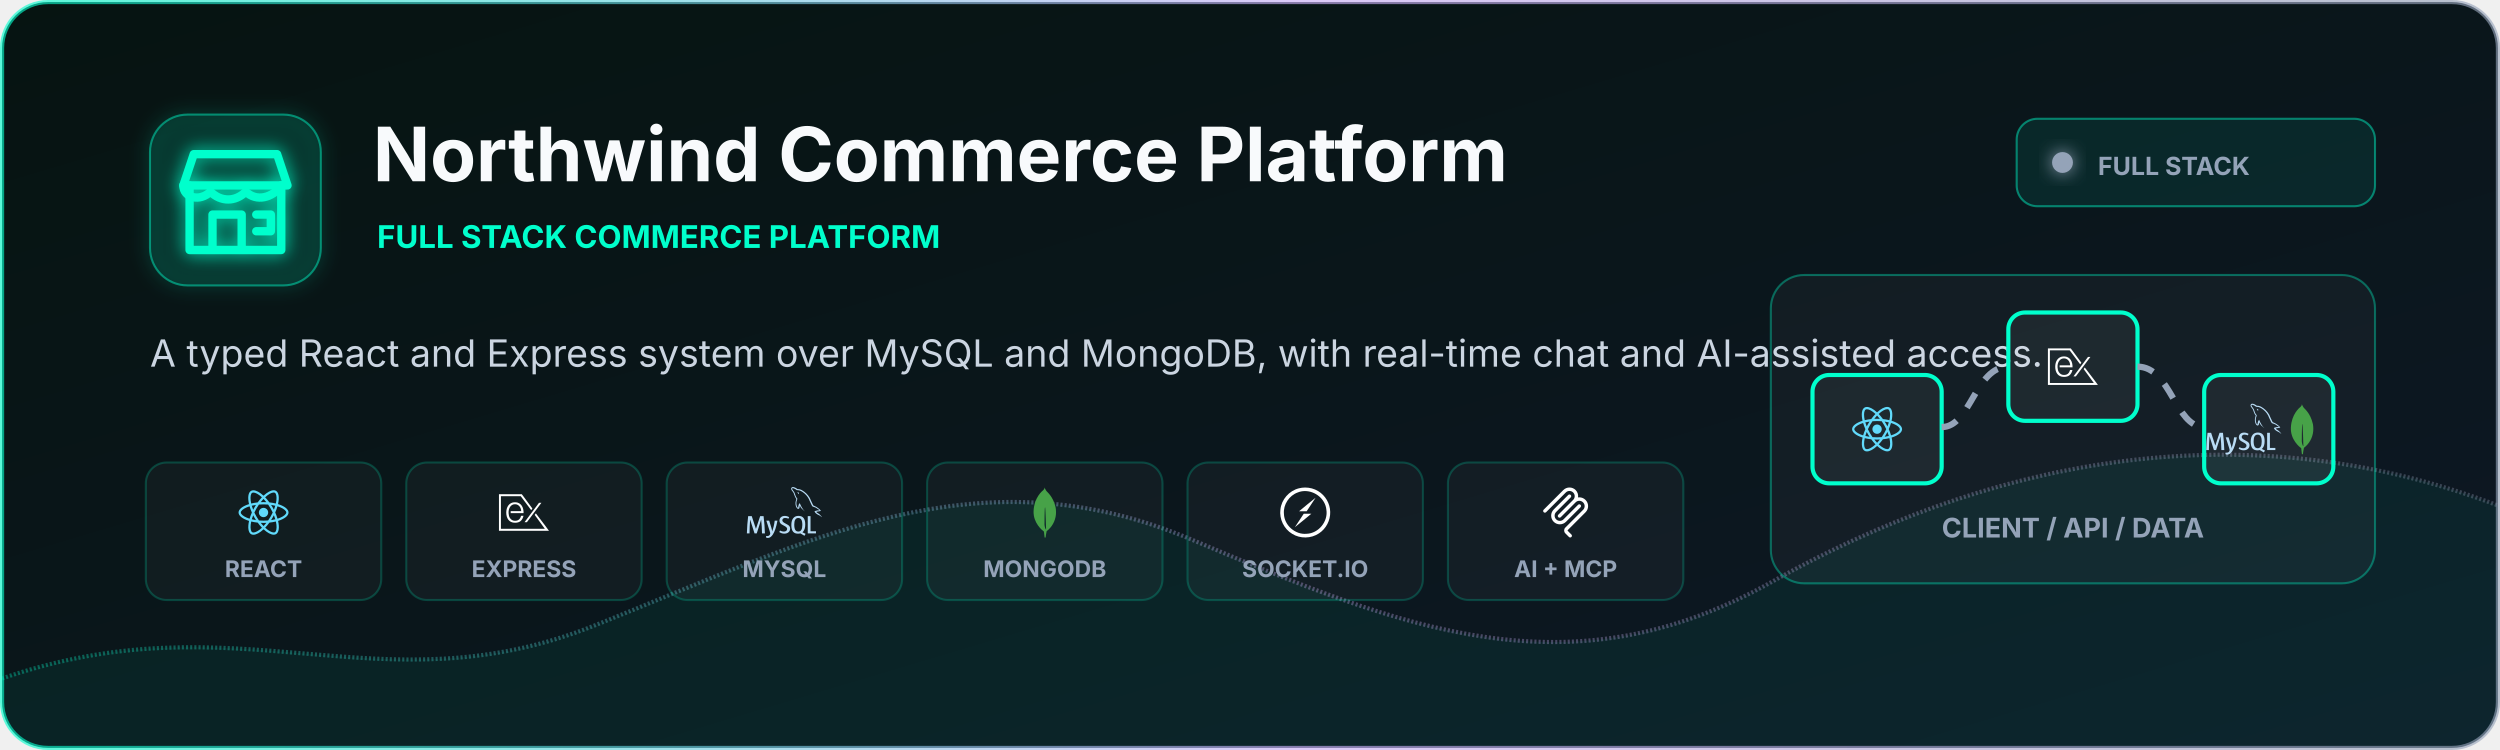
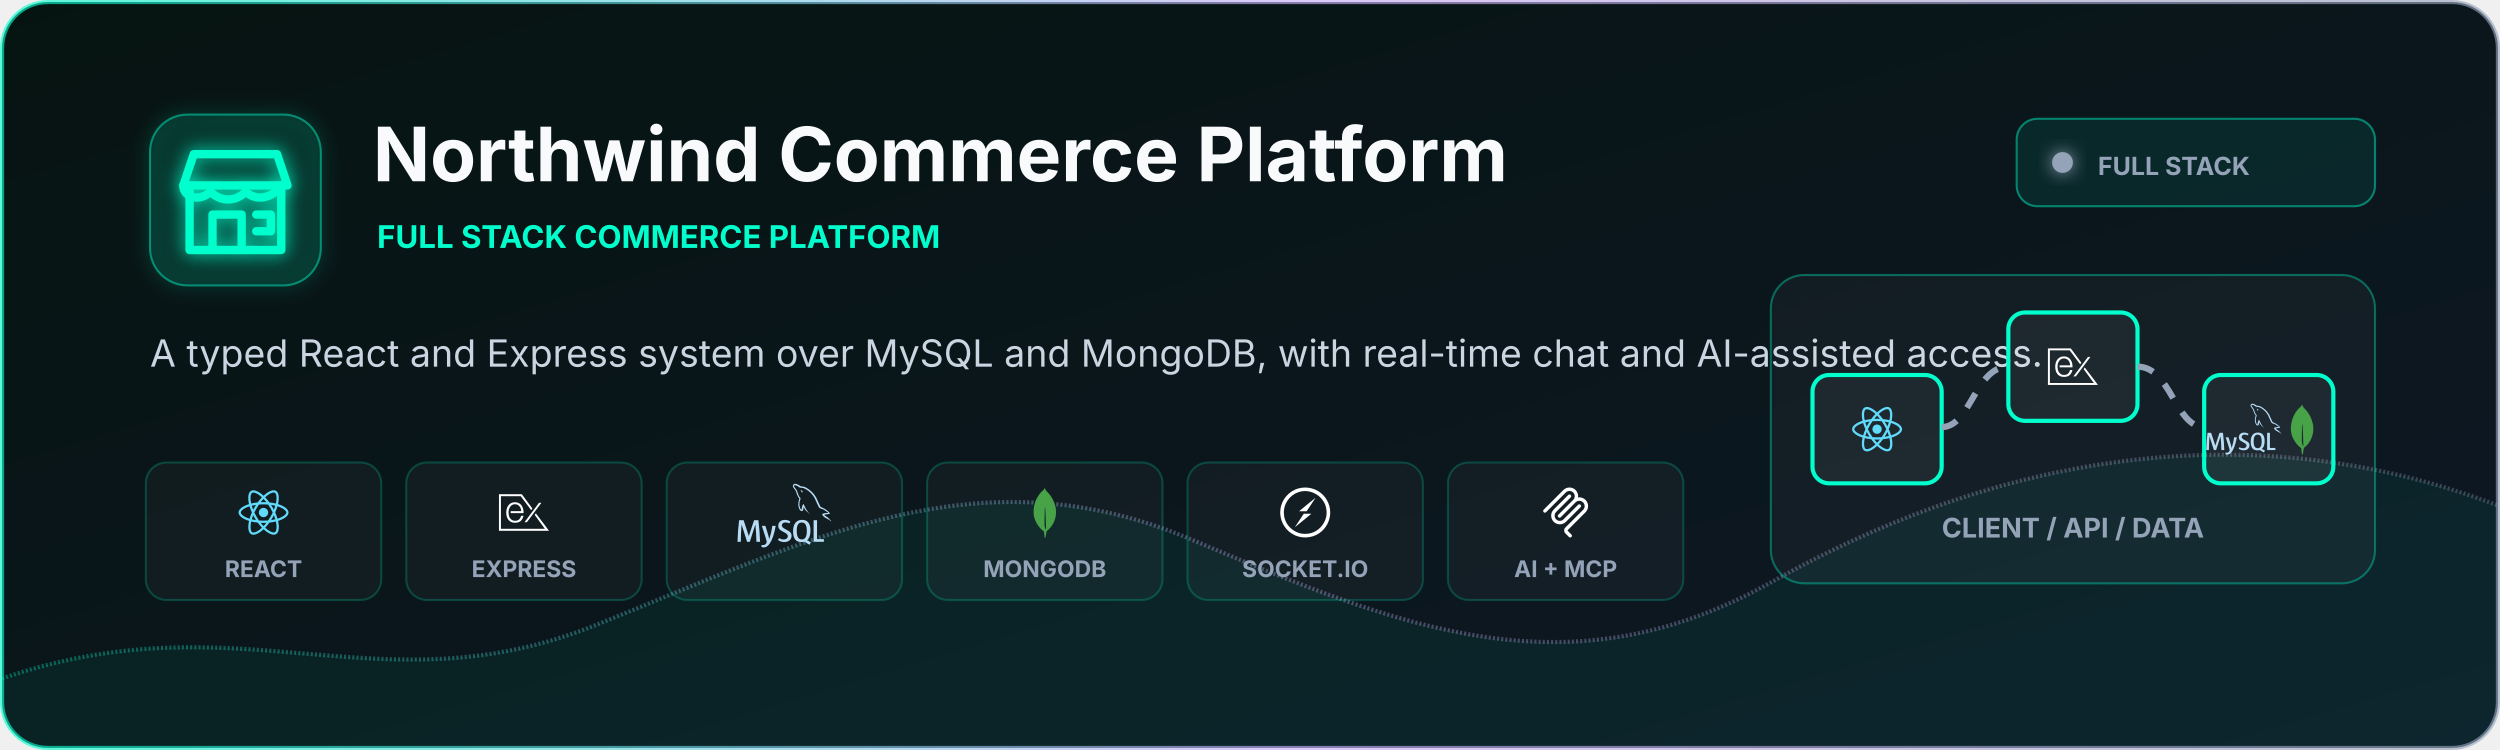
<svg xmlns="http://www.w3.org/2000/svg" width="1200" height="360" viewBox="0 0 1200 360" role="img" aria-labelledby="title desc">
  <defs>
    <linearGradient id="bg" x1="0" y1="0" x2="1" y2="1">
      <stop stop-color="#061411" />
      <stop offset="1" stop-color="#0e1825" />
    </linearGradient>
    <linearGradient id="edge" x1="0" y1="0" x2="1" y2="0">
      <stop stop-color="#00ffcc" />
      <stop offset=".52" stop-color="#d1b3ff" />
      <stop offset="1" stop-color="#94a3b8" />
    </linearGradient>
    <linearGradient id="flow" x1="0" y1="0" x2="1" y2="0">
      <stop stop-color="#00ffcc" />
      <stop offset=".5" stop-color="#d1b3ff" />
      <stop offset="1" stop-color="#94a3b8" />
    </linearGradient>
    <filter id="glow" x="-60%" y="-60%" width="220%" height="220%">
      <feGaussianBlur stdDeviation="4" result="blur" />
      <feMerge>
        <feMergeNode in="blur" />
        <feMergeNode in="SourceGraphic" />
      </feMerge>
    </filter>
    <marker id="arrow" viewBox="0 0 10 10" refX="9" refY="5" markerWidth="7" markerHeight="7" orient="auto">
      <path d="M0 0 10 5 0 10Z" fill="#94a3b8" />
    </marker>
    <clipPath id="frame">
      <rect x="1" y="1" width="1198" height="358" rx="22" />
    </clipPath>
  </defs>
  <g clip-path="url(#frame)">
    <rect width="1200" height="360" fill="url(#bg)" />
    <path d="M0 326C115 286 181 342 286 300s184-84 286-41 181 75 279 20 221-85 349-36v117H0Z" fill="#00ffcc" fill-opacity=".055" />
    <path d="M0 326C115 286 181 342 286 300s184-84 286-41 181 75 279 20 221-85 349-36" fill="none" stroke="url(#edge)" stroke-width="2" stroke-opacity=".32" pathLength="1" stroke-dasharray="1" stroke-dashoffset="1">
      <animate attributeName="stroke-dashoffset" from="1" to="0" dur="3s" fill="freeze" />
    </path>
    <g transform="translate(72 55)" color="#00ffcc" filter="url(#glow)">
      <rect width="82" height="82" rx="18" fill="#00ffcc" fill-opacity=".08" stroke="#00ffcc" stroke-opacity=".45" />
      <g transform="translate(9 9)">
        <g fill="none" stroke="currentColor" stroke-width="4" stroke-linecap="round" stroke-linejoin="round">
          <path d="M7 25h50l-5-15H12Z" />
          <path d="M10 25v31h44V25M21 56V39h14v17M42 39h7v8h-7" />
          <path d="M7 25c0 6 8 8 13 3 5 5 12 5 17 0 5 5 13 3 17-3" />
        </g>
      </g>
      <animateTransform attributeName="transform" type="translate" values="72 55;72 49;72 55" dur="5s" repeatCount="indefinite" />
    </g>
    <text x="179" y="87" fill="#f8fafc" font-family="Segoe UI, Inter, Arial, sans-serif" font-size="36" font-weight="750">Northwind Commerce Platform</text>
    <text x="181" y="119" fill="#00ffcc" font-family="Segoe UI, Inter, Arial, sans-serif" font-size="15" font-weight="700">FULL STACK COMMERCE PLATFORM</text>
    <text x="72" y="176" fill="#cbd5e1" font-family="Segoe UI, Inter, Arial, sans-serif" font-size="18">A typed React and Express system over MySQL and MongoDB, with real-time chat and AI-assisted access.</text>
    <g transform="translate(968 57)">
      <rect width="172" height="42" rx="10" fill="#00ffcc" fill-opacity=".08" stroke="#00ffcc" stroke-opacity=".45" />
      <circle cx="22" cy="21" r="5" fill="#94a3b8" filter="url(#glow)">
        <animate attributeName="opacity" values="1;.3;1" dur="1.8s" repeatCount="indefinite" />
      </circle>
      <text x="39" y="27" fill="#94a3b8" font-family="Segoe UI, Inter, Arial, sans-serif" font-size="12" font-weight="750">FULL STACK</text>
    </g>
    <g transform="translate(70 222)">
      <rect width="113" height="66" rx="10" fill="#ffffff" fill-opacity=".035" stroke="#00ffcc" stroke-opacity=".2" />
      <g transform="translate(44.5 12.0) scale(1)">
        <path d="M14.23 12.004a2.236 2.236 0 0 1-2.235 2.236 2.236 2.236 0 0 1-2.236-2.236 2.236 2.236 0 0 1 2.235-2.236 2.236 2.236 0 0 1 2.236 2.236zm2.648-10.69c-1.346 0-3.107.96-4.888 2.622-1.78-1.653-3.542-2.602-4.887-2.602-.41 0-.783.093-1.106.278-1.375.793-1.683 3.264-.973 6.365C1.98 8.917 0 10.42 0 12.004c0 1.59 1.99 3.097 5.043 4.03-.704 3.113-.39 5.588.988 6.38.32.187.69.275 1.102.275 1.345 0 3.107-.96 4.888-2.624 1.78 1.654 3.542 2.603 4.887 2.603.41 0 .783-.09 1.106-.275 1.374-.792 1.683-3.263.973-6.365C22.02 15.096 24 13.59 24 12.004c0-1.59-1.99-3.097-5.043-4.032.704-3.11.39-5.587-.988-6.38-.318-.184-.688-.277-1.092-.278zm-.005 1.09v.006c.225 0 .406.044.558.127.666.382.955 1.835.73 3.704-.054.46-.142.945-.25 1.44-.96-.236-2.006-.417-3.107-.534-.66-.905-1.345-1.727-2.035-2.447 1.592-1.48 3.087-2.292 4.105-2.295zm-9.77.02c1.012 0 2.514.808 4.11 2.28-.686.72-1.37 1.537-2.02 2.442-1.107.117-2.154.298-3.113.538-.112-.49-.195-.964-.254-1.42-.23-1.868.054-3.32.714-3.707.19-.09.4-.127.563-.132zm4.882 3.05c.455.468.91.992 1.36 1.564-.44-.02-.89-.034-1.345-.034-.46 0-.915.01-1.36.034.44-.572.895-1.096 1.345-1.565zM12 8.1c.74 0 1.477.034 2.202.093.406.582.802 1.203 1.183 1.86.372.64.71 1.29 1.018 1.946-.308.655-.646 1.31-1.013 1.95-.38.66-.773 1.288-1.18 1.87-.728.063-1.466.098-2.21.098-.74 0-1.477-.035-2.202-.093-.406-.582-.802-1.204-1.183-1.86-.372-.64-.71-1.29-1.018-1.946.303-.657.646-1.313 1.013-1.954.38-.66.773-1.286 1.18-1.868.728-.064 1.466-.098 2.21-.098zm-3.635.254c-.24.377-.48.763-.704 1.16-.225.39-.435.782-.635 1.174-.265-.656-.49-1.31-.676-1.947.64-.15 1.315-.283 2.015-.386zm7.26 0c.695.103 1.365.23 2.006.387-.18.632-.405 1.282-.66 1.933-.2-.39-.41-.783-.64-1.174-.225-.392-.465-.774-.705-1.146zm3.063.675c.484.15.944.317 1.375.498 1.732.74 2.852 1.708 2.852 2.476-.005.768-1.125 1.74-2.857 2.475-.42.18-.88.342-1.355.493-.28-.958-.646-1.956-1.1-2.98.45-1.017.81-2.01 1.085-2.964zm-13.395.004c.278.96.645 1.957 1.1 2.98-.45 1.017-.812 2.01-1.086 2.964-.484-.15-.944-.318-1.37-.5-1.732-.737-2.852-1.706-2.852-2.474 0-.768 1.12-1.742 2.852-2.476.42-.18.88-.342 1.356-.494zm11.678 4.28c.265.657.49 1.312.676 1.948-.64.157-1.316.29-2.016.39.24-.375.48-.762.705-1.158.225-.39.435-.788.636-1.18zm-9.945.02c.2.392.41.783.64 1.175.23.39.465.772.705 1.143-.695-.102-1.365-.23-2.006-.386.18-.63.406-1.282.66-1.933zM17.92 16.32c.112.493.2.968.254 1.423.23 1.868-.054 3.32-.714 3.708-.147.09-.338.128-.563.128-1.012 0-2.514-.807-4.11-2.28.686-.72 1.37-1.536 2.02-2.44 1.107-.118 2.154-.3 3.113-.54zm-11.83.01c.96.234 2.006.415 3.107.532.66.905 1.345 1.727 2.035 2.446-1.595 1.483-3.092 2.295-4.11 2.295-.22-.005-.406-.05-.553-.132-.666-.38-.955-1.834-.73-3.703.054-.46.142-.944.25-1.438zm4.56.64c.44.02.89.034 1.345.034.46 0 .915-.01 1.36-.034-.44.572-.895 1.095-1.345 1.565-.455-.47-.91-.993-1.36-1.565z" fill="#61DAFB" />
      </g>
      <text x="56.5" y="55" text-anchor="middle" fill="#94a3b8" font-family="Segoe UI, Inter, Arial, sans-serif" font-size="11" font-weight="750">REACT</text>
    </g>
    <g transform="translate(195 222)">
      <rect width="113" height="66" rx="10" fill="#ffffff" fill-opacity=".035" stroke="#00ffcc" stroke-opacity=".2" />
      <g transform="translate(44.5 12.0) scale(1)">
        <path d="M12.262 16.666h1.146l6.975-9.325H19.22zm9.778 1.441v.004l-4.334-5.706-.557.74 4.873 6.682H.945V4.173h9.505l5.026 6.7.574-.772-4.374-5.928h.003l-.719-.945H0v17.544h24zM10.917 8.705a3.8 3.8 0 0 0-1.292-1.183q-.796-.45-1.916-.45c-.746 0-1.37.14-1.906.424a3.76 3.76 0 0 0-1.31 1.12 4.9 4.9 0 0 0-.75 1.581 7.17 7.17 0 0 0 0 3.696c.148.567.402 1.101.75 1.573a3.5 3.5 0 0 0 1.31 1.066q.803.39 1.906.389 1.77 0 2.739-.868.966-.867 1.328-2.457h-1.139q-.271 1.084-.977 1.734-.704.651-1.952.65-.812 0-1.392-.342a3.1 3.1 0 0 1-.957-.869 3.5 3.5 0 0 1-.551-1.182 5 5 0 0 1-.17-1.133 9 9 0 0 0-.015-.286 4.5 4.5 0 0 1 .015-.829c.047-.418.147-.83.296-1.223A3.7 3.7 0 0 1 5.54 9.05a2.9 2.9 0 0 1 .922-.742q.541-.28 1.246-.28c.47 0 .869.093 1.23.28q.541.281.922.742.379.461.587 1.057t.225 1.246H5.625l.004.957h6.182a7.3 7.3 0 0 0-.18-1.924 4.9 4.9 0 0 0-.715-1.68z" fill="#FFFFFF" />
      </g>
      <text x="56.5" y="55" text-anchor="middle" fill="#94a3b8" font-family="Segoe UI, Inter, Arial, sans-serif" font-size="11" font-weight="750">EXPRESS</text>
    </g>
    <g transform="translate(320 222)">
      <rect width="113" height="66" rx="10" fill="#ffffff" fill-opacity=".035" stroke="#00ffcc" stroke-opacity=".2" />
-       <g transform="translate(38.5 6.0) scale(1.5)">
+       <g transform="translate(34.0 3.0) scale(1.875)">
        <path d="M16.405 5.501c-.115 0-.193.014-.274.033v.013h.014c.054.104.146.18.214.273.054.107.1.214.154.32l.014-.015c.094-.066.14-.172.14-.333-.04-.047-.046-.094-.08-.14-.04-.067-.126-.1-.18-.153zM5.77 18.695h-.927a50.854 50.854 0 00-.27-4.41h-.008l-1.41 4.41H2.45l-1.4-4.41h-.01a72.892 72.892 0 00-.195 4.41H0c.055-1.966.192-3.81.41-5.53h1.15l1.335 4.064h.008l1.347-4.064h1.095c.242 2.015.384 3.86.428 5.53zm4.017-4.08c-.378 2.045-.876 3.533-1.492 4.46-.482.716-1.01 1.073-1.583 1.073-.153 0-.34-.046-.566-.138v-.494c.11.017.24.026.386.026.268 0 .483-.075.647-.222.197-.18.295-.382.295-.605 0-.155-.077-.47-.23-.944L6.23 14.615h.91l.727 2.36c.164.536.233.91.205 1.123.4-1.064.678-2.227.835-3.483zm12.325 4.08h-2.63v-5.53h.885v4.85h1.745zm-3.32.135l-1.016-.5c.09-.076.177-.158.255-.25.433-.506.648-1.258.648-2.253 0-1.83-.718-2.746-2.155-2.746-.704 0-1.254.232-1.65.697-.43.508-.646 1.256-.646 2.245 0 .972.19 1.686.574 2.14.35.41.877.615 1.583.615.264 0 .506-.033.725-.098l1.325.772.36-.622zM15.5 17.588c-.225-.36-.337-.94-.337-1.736 0-1.393.424-2.09 1.27-2.09.443 0 .77.167.977.5.224.362.336.936.336 1.723 0 1.404-.424 2.108-1.27 2.108-.445 0-.77-.167-.978-.5zm-1.658-.425c0 .47-.172.856-.516 1.156-.344.3-.803.45-1.384.45-.543 0-1.064-.172-1.573-.515l.237-.476c.438.22.833.328 1.19.328.332 0 .593-.073.783-.22a.754.754 0 00.3-.615c0-.33-.23-.61-.648-.845-.388-.213-1.163-.657-1.163-.657-.422-.307-.632-.636-.632-1.177 0-.45.157-.81.47-1.085.315-.278.72-.415 1.22-.415.512 0 .98.136 1.4.41l-.213.476a2.726 2.726 0 00-1.064-.23c-.283 0-.502.068-.654.206a.685.685 0 00-.248.524c0 .328.234.61.666.85.393.215 1.187.67 1.187.67.433.305.648.63.648 1.168zm9.382-5.852c-.535-.014-.95.04-1.297.188-.1.04-.26.04-.274.167.055.053.063.14.11.214.08.134.218.313.346.407.14.11.28.216.427.31.26.16.555.255.81.416.145.094.293.213.44.313.073.05.12.14.214.172v-.02c-.046-.06-.06-.147-.105-.214-.067-.067-.134-.127-.2-.193a3.223 3.223 0 00-.695-.675c-.214-.146-.682-.35-.77-.595l-.013-.014c.146-.013.32-.066.46-.106.227-.06.435-.047.67-.106.106-.027.213-.06.32-.094v-.06c-.12-.12-.21-.283-.334-.395a8.867 8.867 0 00-1.104-.823c-.21-.134-.476-.22-.697-.334-.08-.04-.214-.06-.26-.127-.12-.146-.19-.34-.275-.514a17.69 17.69 0 01-.547-1.163c-.12-.262-.193-.523-.34-.763-.69-1.137-1.437-1.826-2.586-2.5-.247-.14-.543-.2-.856-.274-.167-.008-.334-.02-.5-.027-.11-.047-.216-.174-.31-.235-.38-.24-1.364-.76-1.644-.072-.18.434.267.862.422 1.082.115.153.26.328.34.5.047.116.06.235.107.356.106.294.207.622.347.897.073.14.153.287.247.413.054.073.146.107.167.227-.094.136-.1.334-.154.5-.24.757-.146 1.693.194 2.25.107.166.362.534.703.393.3-.12.234-.5.32-.835.02-.08.007-.133.048-.187v.015c.094.188.188.367.274.555.206.328.566.668.867.895.16.12.287.328.487.402v-.02h-.015c-.043-.058-.1-.086-.154-.133a3.445 3.445 0 01-.35-.4 8.76 8.76 0 01-.747-1.218c-.11-.21-.202-.436-.29-.643-.04-.08-.04-.2-.107-.24-.1.146-.247.273-.32.453-.127.288-.14.642-.188 1.01-.027.007-.014 0-.027.014-.214-.052-.287-.274-.367-.46-.2-.475-.233-1.238-.06-1.785.047-.14.247-.582.167-.716-.042-.127-.174-.2-.247-.303a2.478 2.478 0 01-.24-.427c-.16-.374-.24-.788-.414-1.162-.08-.173-.22-.354-.334-.513-.127-.18-.267-.307-.368-.52-.033-.073-.08-.194-.027-.274.014-.054.042-.075.094-.09.088-.072.335.022.422.062.247.1.455.194.662.334.094.066.195.193.315.226h.14c.214.047.455.014.655.073.355.114.675.28.962.46a5.953 5.953 0 012.085 2.286c.08.154.115.295.188.455.14.33.313.663.455.982.14.315.275.636.476.897.1.14.502.213.682.286.133.06.34.115.46.188.23.14.454.3.67.454.11.076.443.243.463.378z" fill="#B9DCF5" />
      </g>
-       <text x="56.5" y="55" text-anchor="middle" fill="#94a3b8" font-family="Segoe UI, Inter, Arial, sans-serif" font-size="11" font-weight="750">MYSQL</text>
    </g>
    <g transform="translate(445 222)">
      <rect width="113" height="66" rx="10" fill="#ffffff" fill-opacity=".035" stroke="#00ffcc" stroke-opacity=".2" />
      <g transform="translate(44.5 12.0) scale(1)">
        <path d="M17.193 9.555c-1.264-5.58-4.252-7.414-4.573-8.115-.28-.394-.53-.954-.735-1.44-.036.495-.055.685-.523 1.184-.723.566-4.438 3.682-4.74 10.02-.282 5.912 4.27 9.435 4.888 9.884l.07.05A73.49 73.49 0 0111.91 24h.481c.114-1.032.284-2.056.51-3.07.417-.296.604-.463.85-.693a11.342 11.342 0 003.639-8.464c.01-.814-.103-1.662-.197-2.218zm-5.336 8.195s0-8.291.275-8.29c.213 0 .49 10.695.49 10.695-.381-.045-.765-1.76-.765-2.405z" fill="#47A248" />
      </g>
      <text x="56.5" y="55" text-anchor="middle" fill="#94a3b8" font-family="Segoe UI, Inter, Arial, sans-serif" font-size="11" font-weight="750">MONGODB</text>
    </g>
    <g transform="translate(570 222)">
      <rect width="113" height="66" rx="10" fill="#ffffff" fill-opacity=".035" stroke="#00ffcc" stroke-opacity=".2" />
      <g transform="translate(44.5 12.0) scale(1)">
        <path d="M11.936.014a12.169 12.169 0 00-2.975.378C4.282 1.555.568 5.794.092 10.601c-.59 4.549 1.708 9.286 5.644 11.634 3.861 2.418 9.093 2.32 12.873-.223 3.397-2.206 5.512-6.228 5.386-10.284-.058-4.016-2.31-7.917-5.759-9.98C16.354.588 14.143.005 11.936.014zm-.063 1.696c4.945-.007 9.789 3.814 10.281 8.925.945 5.66-3.753 11.412-9.488 11.579-5.454.544-10.725-4.08-10.88-9.557-.407-4.434 2.516-8.835 6.698-10.3a9.113 9.113 0 013.388-.647zm5.091 3.225c-2.687 2.085-5.26 4.308-7.889 6.457 1.203.017 2.412.016 3.621.01 1.41-2.165 2.859-4.301 4.268-6.467zm-5.665 7.654c-1.41 2.166-2.86 4.309-4.27 6.474 2.693-2.08 5.255-4.32 7.902-6.456a255.413 255.413 0 00-3.632-.018z" fill="#FFFFFF" />
      </g>
      <text x="56.5" y="55" text-anchor="middle" fill="#94a3b8" font-family="Segoe UI, Inter, Arial, sans-serif" font-size="11" font-weight="750">SOCKET.IO</text>
    </g>
    <g transform="translate(695 222)">
      <rect width="113" height="66" rx="10" fill="#ffffff" fill-opacity=".035" stroke="#00ffcc" stroke-opacity=".2" />
      <g transform="translate(44.5 12.0) scale(1)">
        <path d="M13.85 0a4.16 4.16 0 0 0-2.95 1.217L1.456 10.66a.835.835 0 0 0 0 1.18.835.835 0 0 0 1.18 0l9.442-9.442a2.49 2.49 0 0 1 3.541 0 2.49 2.49 0 0 1 0 3.541L8.59 12.97l-.1.1a.835.835 0 0 0 0 1.18.835.835 0 0 0 1.18 0l.1-.098 7.03-7.034a2.49 2.49 0 0 1 3.542 0l.049.05a2.49 2.49 0 0 1 0 3.54l-8.54 8.54a1.96 1.96 0 0 0 0 2.755l1.753 1.753a.835.835 0 0 0 1.18 0 .835.835 0 0 0 0-1.18l-1.753-1.753a.266.266 0 0 1 0-.394l8.54-8.54a4.185 4.185 0 0 0 0-5.9l-.05-.05a4.16 4.16 0 0 0-2.95-1.218c-.2 0-.401.02-.6.048a4.17 4.17 0 0 0-1.17-3.552A4.16 4.16 0 0 0 13.85 0m0 3.333a.84.84 0 0 0-.59.245L6.275 10.56a4.186 4.186 0 0 0 0 5.902 4.186 4.186 0 0 0 5.902 0L19.16 9.48a.835.835 0 0 0 0-1.18.835.835 0 0 0-1.18 0l-6.985 6.984a2.49 2.49 0 0 1-3.54 0 2.49 2.49 0 0 1 0-3.54l6.983-6.985a.835.835 0 0 0 0-1.18.84.84 0 0 0-.59-.245" fill="#FFFFFF" />
      </g>
      <text x="56.5" y="55" text-anchor="middle" fill="#94a3b8" font-family="Segoe UI, Inter, Arial, sans-serif" font-size="11" font-weight="750">AI + MCP</text>
    </g>
    <g transform="translate(850 132)">
      <rect width="290" height="148" rx="16" fill="#ffffff" fill-opacity=".035" stroke="#00ffcc" stroke-opacity=".35" />
      <g fill="#ffffff" fill-opacity=".05" stroke="#00ffcc" stroke-width="2">
        <rect x="20" y="48" width="62" height="52" rx="8" />
        <rect x="114" y="18" width="62" height="52" rx="8" />
        <rect x="208" y="48" width="62" height="52" rx="8" />
      </g>
      <g transform="translate(39.0 62.0) scale(1)">
        <path d="M14.23 12.004a2.236 2.236 0 0 1-2.235 2.236 2.236 2.236 0 0 1-2.236-2.236 2.236 2.236 0 0 1 2.235-2.236 2.236 2.236 0 0 1 2.236 2.236zm2.648-10.69c-1.346 0-3.107.96-4.888 2.622-1.78-1.653-3.542-2.602-4.887-2.602-.41 0-.783.093-1.106.278-1.375.793-1.683 3.264-.973 6.365C1.98 8.917 0 10.42 0 12.004c0 1.59 1.99 3.097 5.043 4.03-.704 3.113-.39 5.588.988 6.38.32.187.69.275 1.102.275 1.345 0 3.107-.96 4.888-2.624 1.78 1.654 3.542 2.603 4.887 2.603.41 0 .783-.09 1.106-.275 1.374-.792 1.683-3.263.973-6.365C22.02 15.096 24 13.59 24 12.004c0-1.59-1.99-3.097-5.043-4.032.704-3.11.39-5.587-.988-6.38-.318-.184-.688-.277-1.092-.278zm-.005 1.09v.006c.225 0 .406.044.558.127.666.382.955 1.835.73 3.704-.054.46-.142.945-.25 1.44-.96-.236-2.006-.417-3.107-.534-.66-.905-1.345-1.727-2.035-2.447 1.592-1.48 3.087-2.292 4.105-2.295zm-9.77.02c1.012 0 2.514.808 4.11 2.28-.686.72-1.37 1.537-2.02 2.442-1.107.117-2.154.298-3.113.538-.112-.49-.195-.964-.254-1.42-.23-1.868.054-3.32.714-3.707.19-.09.4-.127.563-.132zm4.882 3.05c.455.468.91.992 1.36 1.564-.44-.02-.89-.034-1.345-.034-.46 0-.915.01-1.36.034.44-.572.895-1.096 1.345-1.565zM12 8.1c.74 0 1.477.034 2.202.093.406.582.802 1.203 1.183 1.86.372.64.71 1.29 1.018 1.946-.308.655-.646 1.31-1.013 1.95-.38.66-.773 1.288-1.18 1.87-.728.063-1.466.098-2.21.098-.74 0-1.477-.035-2.202-.093-.406-.582-.802-1.204-1.183-1.86-.372-.64-.71-1.29-1.018-1.946.303-.657.646-1.313 1.013-1.954.38-.66.773-1.286 1.18-1.868.728-.064 1.466-.098 2.21-.098zm-3.635.254c-.24.377-.48.763-.704 1.16-.225.39-.435.782-.635 1.174-.265-.656-.49-1.31-.676-1.947.64-.15 1.315-.283 2.015-.386zm7.26 0c.695.103 1.365.23 2.006.387-.18.632-.405 1.282-.66 1.933-.2-.39-.41-.783-.64-1.174-.225-.392-.465-.774-.705-1.146zm3.063.675c.484.15.944.317 1.375.498 1.732.74 2.852 1.708 2.852 2.476-.005.768-1.125 1.74-2.857 2.475-.42.18-.88.342-1.355.493-.28-.958-.646-1.956-1.1-2.98.45-1.017.81-2.01 1.085-2.964zm-13.395.004c.278.96.645 1.957 1.1 2.98-.45 1.017-.812 2.01-1.086 2.964-.484-.15-.944-.318-1.37-.5-1.732-.737-2.852-1.706-2.852-2.474 0-.768 1.12-1.742 2.852-2.476.42-.18.88-.342 1.356-.494zm11.678 4.28c.265.657.49 1.312.676 1.948-.64.157-1.316.29-2.016.39.24-.375.48-.762.705-1.158.225-.39.435-.788.636-1.18zm-9.945.02c.2.392.41.783.64 1.175.23.39.465.772.705 1.143-.695-.102-1.365-.23-2.006-.386.18-.63.406-1.282.66-1.933zM17.92 16.32c.112.493.2.968.254 1.423.23 1.868-.054 3.32-.714 3.708-.147.09-.338.128-.563.128-1.012 0-2.514-.807-4.11-2.28.686-.72 1.37-1.536 2.02-2.44 1.107-.118 2.154-.3 3.113-.54zm-11.83.01c.96.234 2.006.415 3.107.532.66.905 1.345 1.727 2.035 2.446-1.595 1.483-3.092 2.295-4.11 2.295-.22-.005-.406-.05-.553-.132-.666-.38-.955-1.834-.73-3.703.054-.46.142-.944.25-1.438zm4.56.64c.44.02.89.034 1.345.034.46 0 .915-.01 1.36-.034-.44.572-.895 1.095-1.345 1.565-.455-.47-.91-.993-1.36-1.565z" fill="#61DAFB" />
      </g>
      <g transform="translate(133.0 32.0) scale(1)">
        <path d="M12.262 16.666h1.146l6.975-9.325H19.22zm9.778 1.441v.004l-4.334-5.706-.557.74 4.873 6.682H.945V4.173h9.505l5.026 6.7.574-.772-4.374-5.928h.003l-.719-.945H0v17.544h24zM10.917 8.705a3.8 3.8 0 0 0-1.292-1.183q-.796-.45-1.916-.45c-.746 0-1.37.14-1.906.424a3.76 3.76 0 0 0-1.31 1.12 4.9 4.9 0 0 0-.75 1.581 7.17 7.17 0 0 0 0 3.696c.148.567.402 1.101.75 1.573a3.5 3.5 0 0 0 1.31 1.066q.803.39 1.906.389 1.77 0 2.739-.868.966-.867 1.328-2.457h-1.139q-.271 1.084-.977 1.734-.704.651-1.952.65-.812 0-1.392-.342a3.1 3.1 0 0 1-.957-.869 3.5 3.5 0 0 1-.551-1.182 5 5 0 0 1-.17-1.133 9 9 0 0 0-.015-.286 4.5 4.5 0 0 1 .015-.829c.047-.418.147-.83.296-1.223A3.7 3.7 0 0 1 5.54 9.05a2.9 2.9 0 0 1 .922-.742q.541-.28 1.246-.28c.47 0 .869.093 1.23.28q.541.281.922.742.379.461.587 1.057t.225 1.246H5.625l.004.957h6.182a7.3 7.3 0 0 0-.18-1.924 4.9 4.9 0 0 0-.715-1.68z" fill="#FFFFFF" />
      </g>
      <g transform="translate(209.0 56.0) scale(1.5)">
        <path d="M16.405 5.501c-.115 0-.193.014-.274.033v.013h.014c.054.104.146.18.214.273.054.107.1.214.154.32l.014-.015c.094-.066.14-.172.14-.333-.04-.047-.046-.094-.08-.14-.04-.067-.126-.1-.18-.153zM5.77 18.695h-.927a50.854 50.854 0 00-.27-4.41h-.008l-1.41 4.41H2.45l-1.4-4.41h-.01a72.892 72.892 0 00-.195 4.41H0c.055-1.966.192-3.81.41-5.53h1.15l1.335 4.064h.008l1.347-4.064h1.095c.242 2.015.384 3.86.428 5.53zm4.017-4.08c-.378 2.045-.876 3.533-1.492 4.46-.482.716-1.01 1.073-1.583 1.073-.153 0-.34-.046-.566-.138v-.494c.11.017.24.026.386.026.268 0 .483-.075.647-.222.197-.18.295-.382.295-.605 0-.155-.077-.47-.23-.944L6.23 14.615h.91l.727 2.36c.164.536.233.91.205 1.123.4-1.064.678-2.227.835-3.483zm12.325 4.08h-2.63v-5.53h.885v4.85h1.745zm-3.32.135l-1.016-.5c.09-.076.177-.158.255-.25.433-.506.648-1.258.648-2.253 0-1.83-.718-2.746-2.155-2.746-.704 0-1.254.232-1.65.697-.43.508-.646 1.256-.646 2.245 0 .972.19 1.686.574 2.14.35.41.877.615 1.583.615.264 0 .506-.033.725-.098l1.325.772.36-.622zM15.5 17.588c-.225-.36-.337-.94-.337-1.736 0-1.393.424-2.09 1.27-2.09.443 0 .77.167.977.5.224.362.336.936.336 1.723 0 1.404-.424 2.108-1.27 2.108-.445 0-.77-.167-.978-.5zm-1.658-.425c0 .47-.172.856-.516 1.156-.344.3-.803.45-1.384.45-.543 0-1.064-.172-1.573-.515l.237-.476c.438.22.833.328 1.19.328.332 0 .593-.073.783-.22a.754.754 0 00.3-.615c0-.33-.23-.61-.648-.845-.388-.213-1.163-.657-1.163-.657-.422-.307-.632-.636-.632-1.177 0-.45.157-.81.47-1.085.315-.278.72-.415 1.22-.415.512 0 .98.136 1.4.41l-.213.476a2.726 2.726 0 00-1.064-.23c-.283 0-.502.068-.654.206a.685.685 0 00-.248.524c0 .328.234.61.666.85.393.215 1.187.67 1.187.67.433.305.648.63.648 1.168zm9.382-5.852c-.535-.014-.95.04-1.297.188-.1.04-.26.04-.274.167.055.053.063.14.11.214.08.134.218.313.346.407.14.11.28.216.427.31.26.16.555.255.81.416.145.094.293.213.44.313.073.05.12.14.214.172v-.02c-.046-.06-.06-.147-.105-.214-.067-.067-.134-.127-.2-.193a3.223 3.223 0 00-.695-.675c-.214-.146-.682-.35-.77-.595l-.013-.014c.146-.013.32-.066.46-.106.227-.06.435-.047.67-.106.106-.027.213-.06.32-.094v-.06c-.12-.12-.21-.283-.334-.395a8.867 8.867 0 00-1.104-.823c-.21-.134-.476-.22-.697-.334-.08-.04-.214-.06-.26-.127-.12-.146-.19-.34-.275-.514a17.69 17.69 0 01-.547-1.163c-.12-.262-.193-.523-.34-.763-.69-1.137-1.437-1.826-2.586-2.5-.247-.14-.543-.2-.856-.274-.167-.008-.334-.02-.5-.027-.11-.047-.216-.174-.31-.235-.38-.24-1.364-.76-1.644-.072-.18.434.267.862.422 1.082.115.153.26.328.34.5.047.116.06.235.107.356.106.294.207.622.347.897.073.14.153.287.247.413.054.073.146.107.167.227-.094.136-.1.334-.154.5-.24.757-.146 1.693.194 2.25.107.166.362.534.703.393.3-.12.234-.5.32-.835.02-.08.007-.133.048-.187v.015c.094.188.188.367.274.555.206.328.566.668.867.895.16.12.287.328.487.402v-.02h-.015c-.043-.058-.1-.086-.154-.133a3.445 3.445 0 01-.35-.4 8.76 8.76 0 01-.747-1.218c-.11-.21-.202-.436-.29-.643-.04-.08-.04-.2-.107-.24-.1.146-.247.273-.32.453-.127.288-.14.642-.188 1.01-.027.007-.014 0-.027.014-.214-.052-.287-.274-.367-.46-.2-.475-.233-1.238-.06-1.785.047-.14.247-.582.167-.716-.042-.127-.174-.2-.247-.303a2.478 2.478 0 01-.24-.427c-.16-.374-.24-.788-.414-1.162-.08-.173-.22-.354-.334-.513-.127-.18-.267-.307-.368-.52-.033-.073-.08-.194-.027-.274.014-.054.042-.075.094-.09.088-.072.335.022.422.062.247.1.455.194.662.334.094.066.195.193.315.226h.14c.214.047.455.014.655.073.355.114.675.28.962.46a5.953 5.953 0 012.085 2.286c.08.154.115.295.188.455.14.33.313.663.455.982.14.315.275.636.476.897.1.14.502.213.682.286.133.06.34.115.46.188.23.14.454.3.67.454.11.076.443.243.463.378z" fill="#B9DCF5" />
      </g>
      <g transform="translate(243.0 62.0) scale(1)">
        <path d="M17.193 9.555c-1.264-5.58-4.252-7.414-4.573-8.115-.28-.394-.53-.954-.735-1.44-.036.495-.055.685-.523 1.184-.723.566-4.438 3.682-4.74 10.02-.282 5.912 4.27 9.435 4.888 9.884l.07.05A73.49 73.49 0 0111.91 24h.481c.114-1.032.284-2.056.51-3.07.417-.296.604-.463.85-.693a11.342 11.342 0 003.639-8.464c.01-.814-.103-1.662-.197-2.218zm-5.336 8.195s0-8.291.275-8.29c.213 0 .49 10.695.49 10.695-.381-.045-.765-1.76-.765-2.405z" fill="#47A248" />
      </g>
      <g fill="none" stroke="#94a3b8" stroke-width="3" stroke-dasharray="8 8">
        <path d="M82 73C96 73 98 44 114 44">
          <animate attributeName="stroke-dashoffset" from="32" to="0" dur="1.5s" repeatCount="indefinite" />
        </path>
        <path d="M176 44c16 0 18 29 32 29">
          <animate attributeName="stroke-dashoffset" from="32" to="0" dur="1.5s" repeatCount="indefinite" />
        </path>
      </g>
      <text x="145" y="126" fill="#94a3b8" font-family="Segoe UI, Inter, Arial, sans-serif" font-size="13" font-weight="700" text-anchor="middle">CLIENT  /  API  /  DATA</text>
    </g>
  </g>
  <rect x="1" y="1" width="1198" height="358" rx="22" fill="none" stroke="url(#edge)" stroke-opacity=".62" stroke-width="2" />
</svg>
